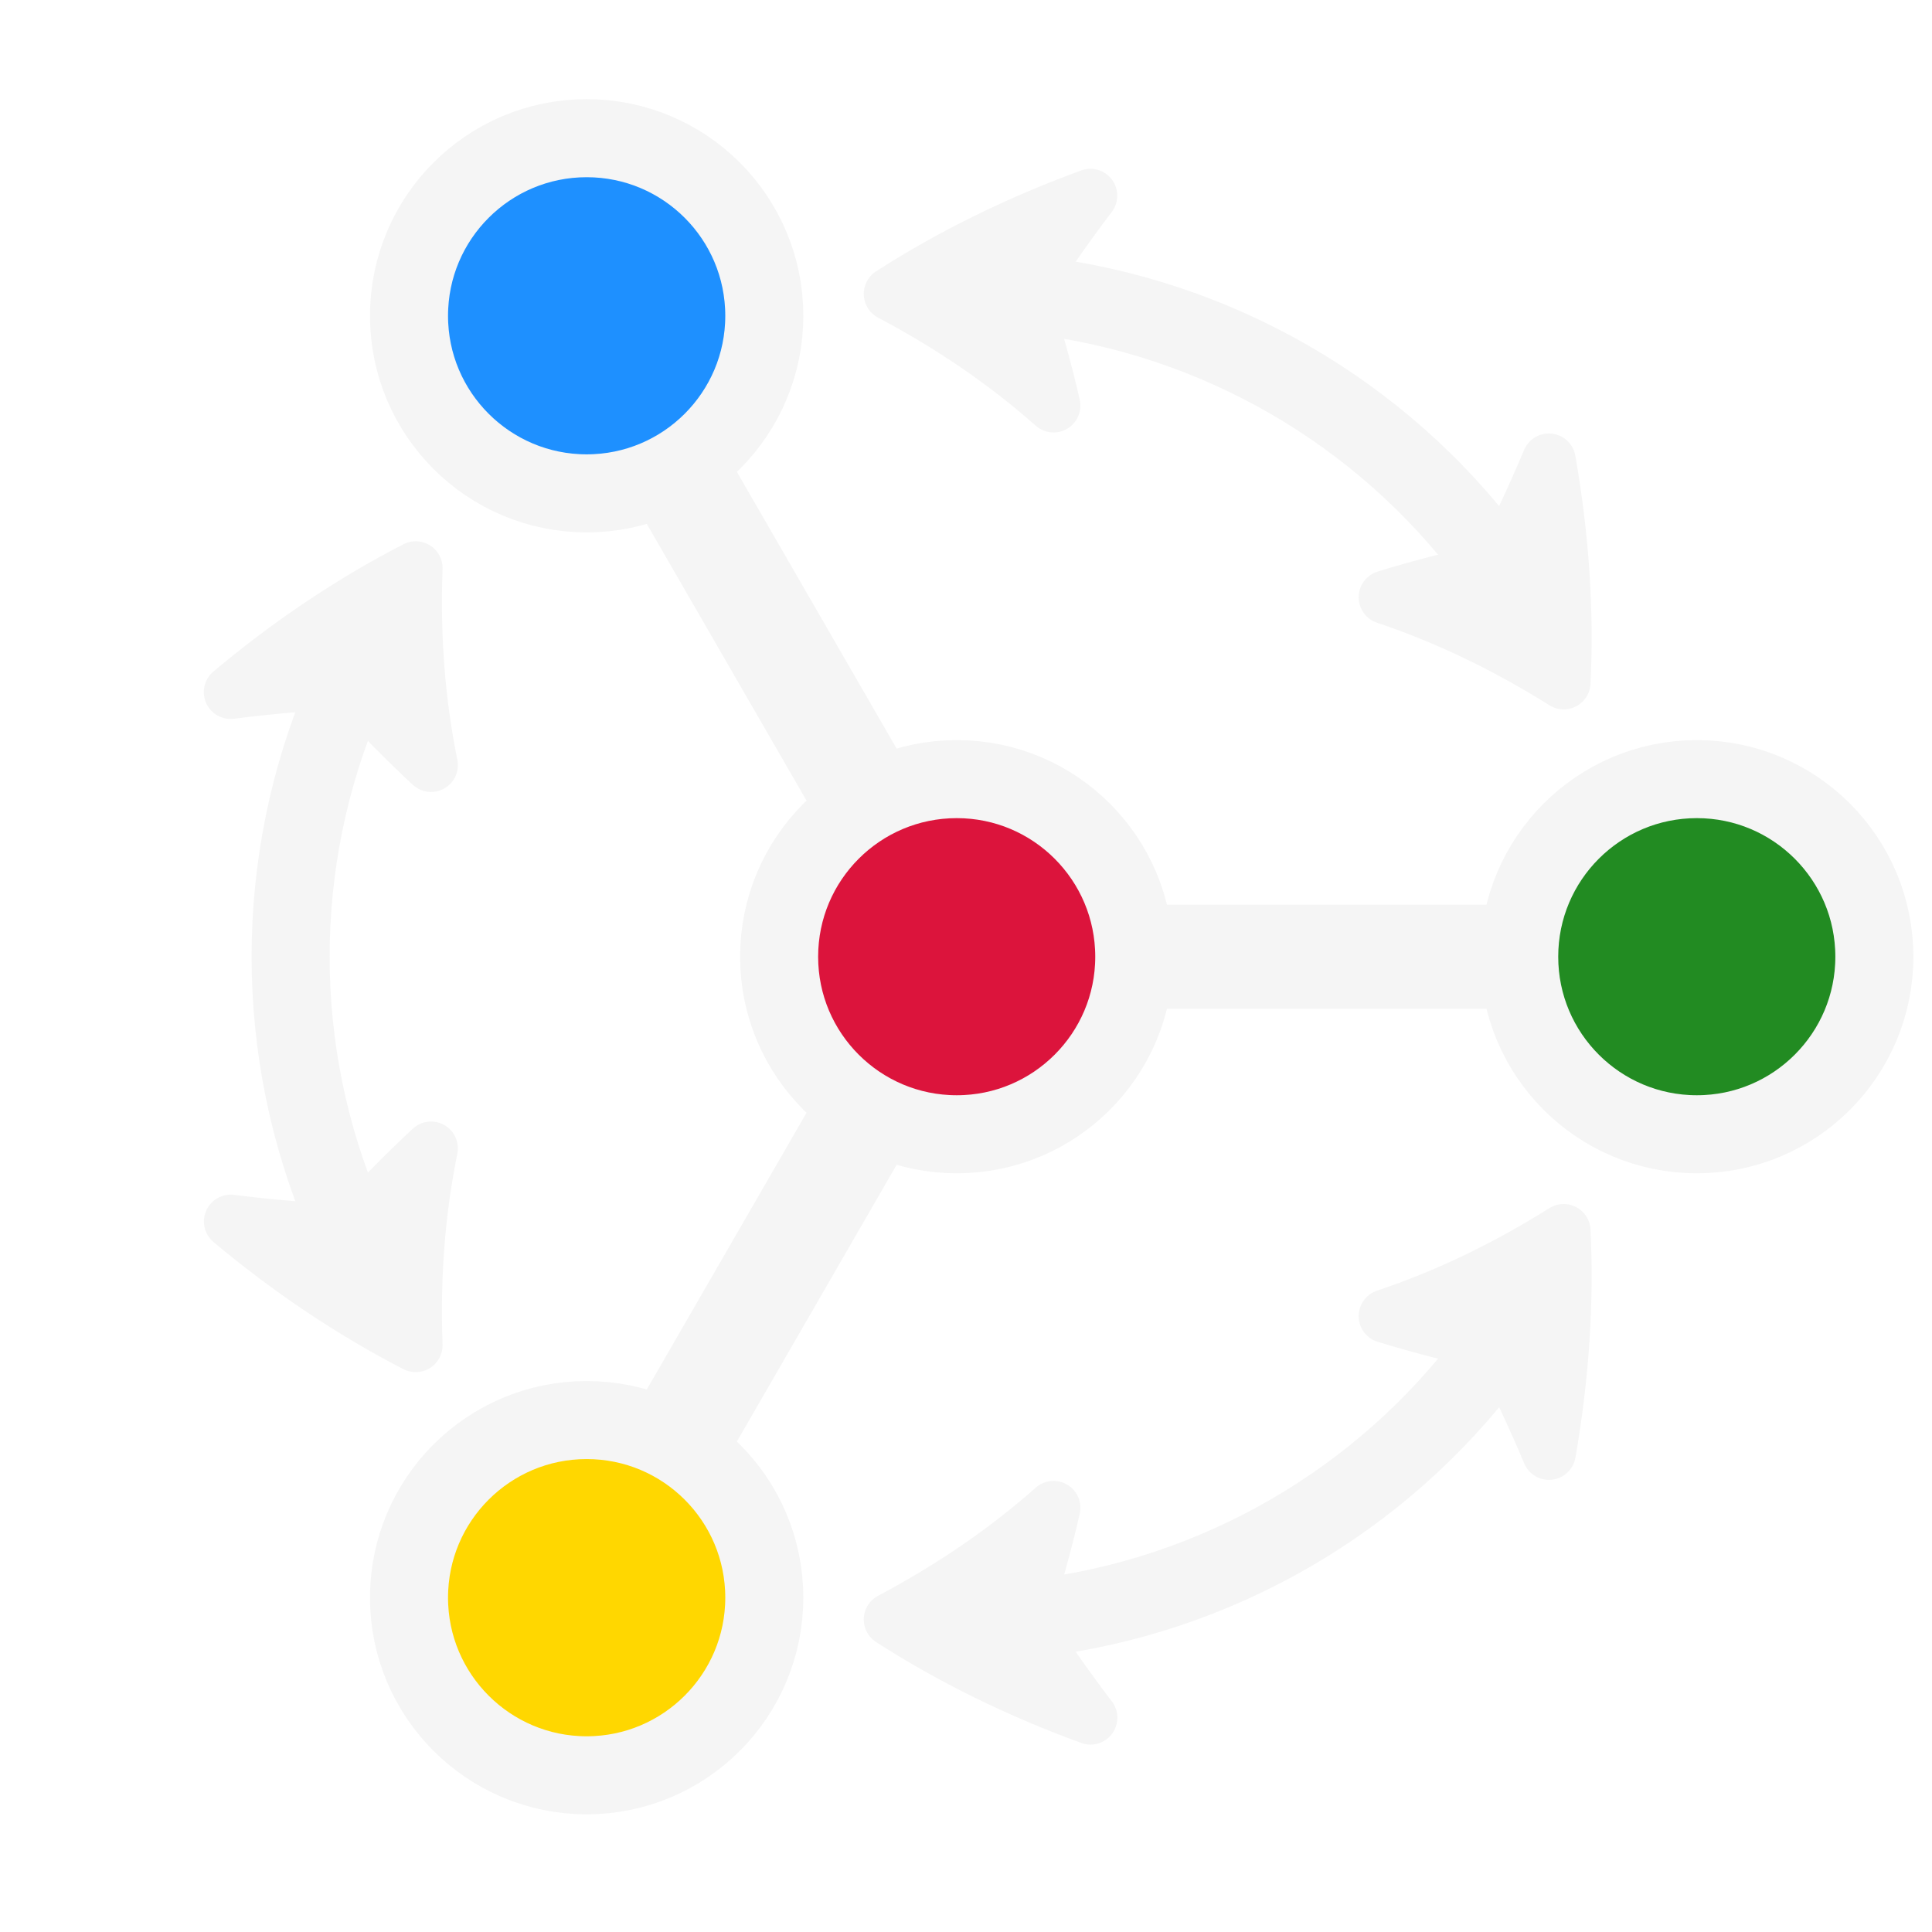
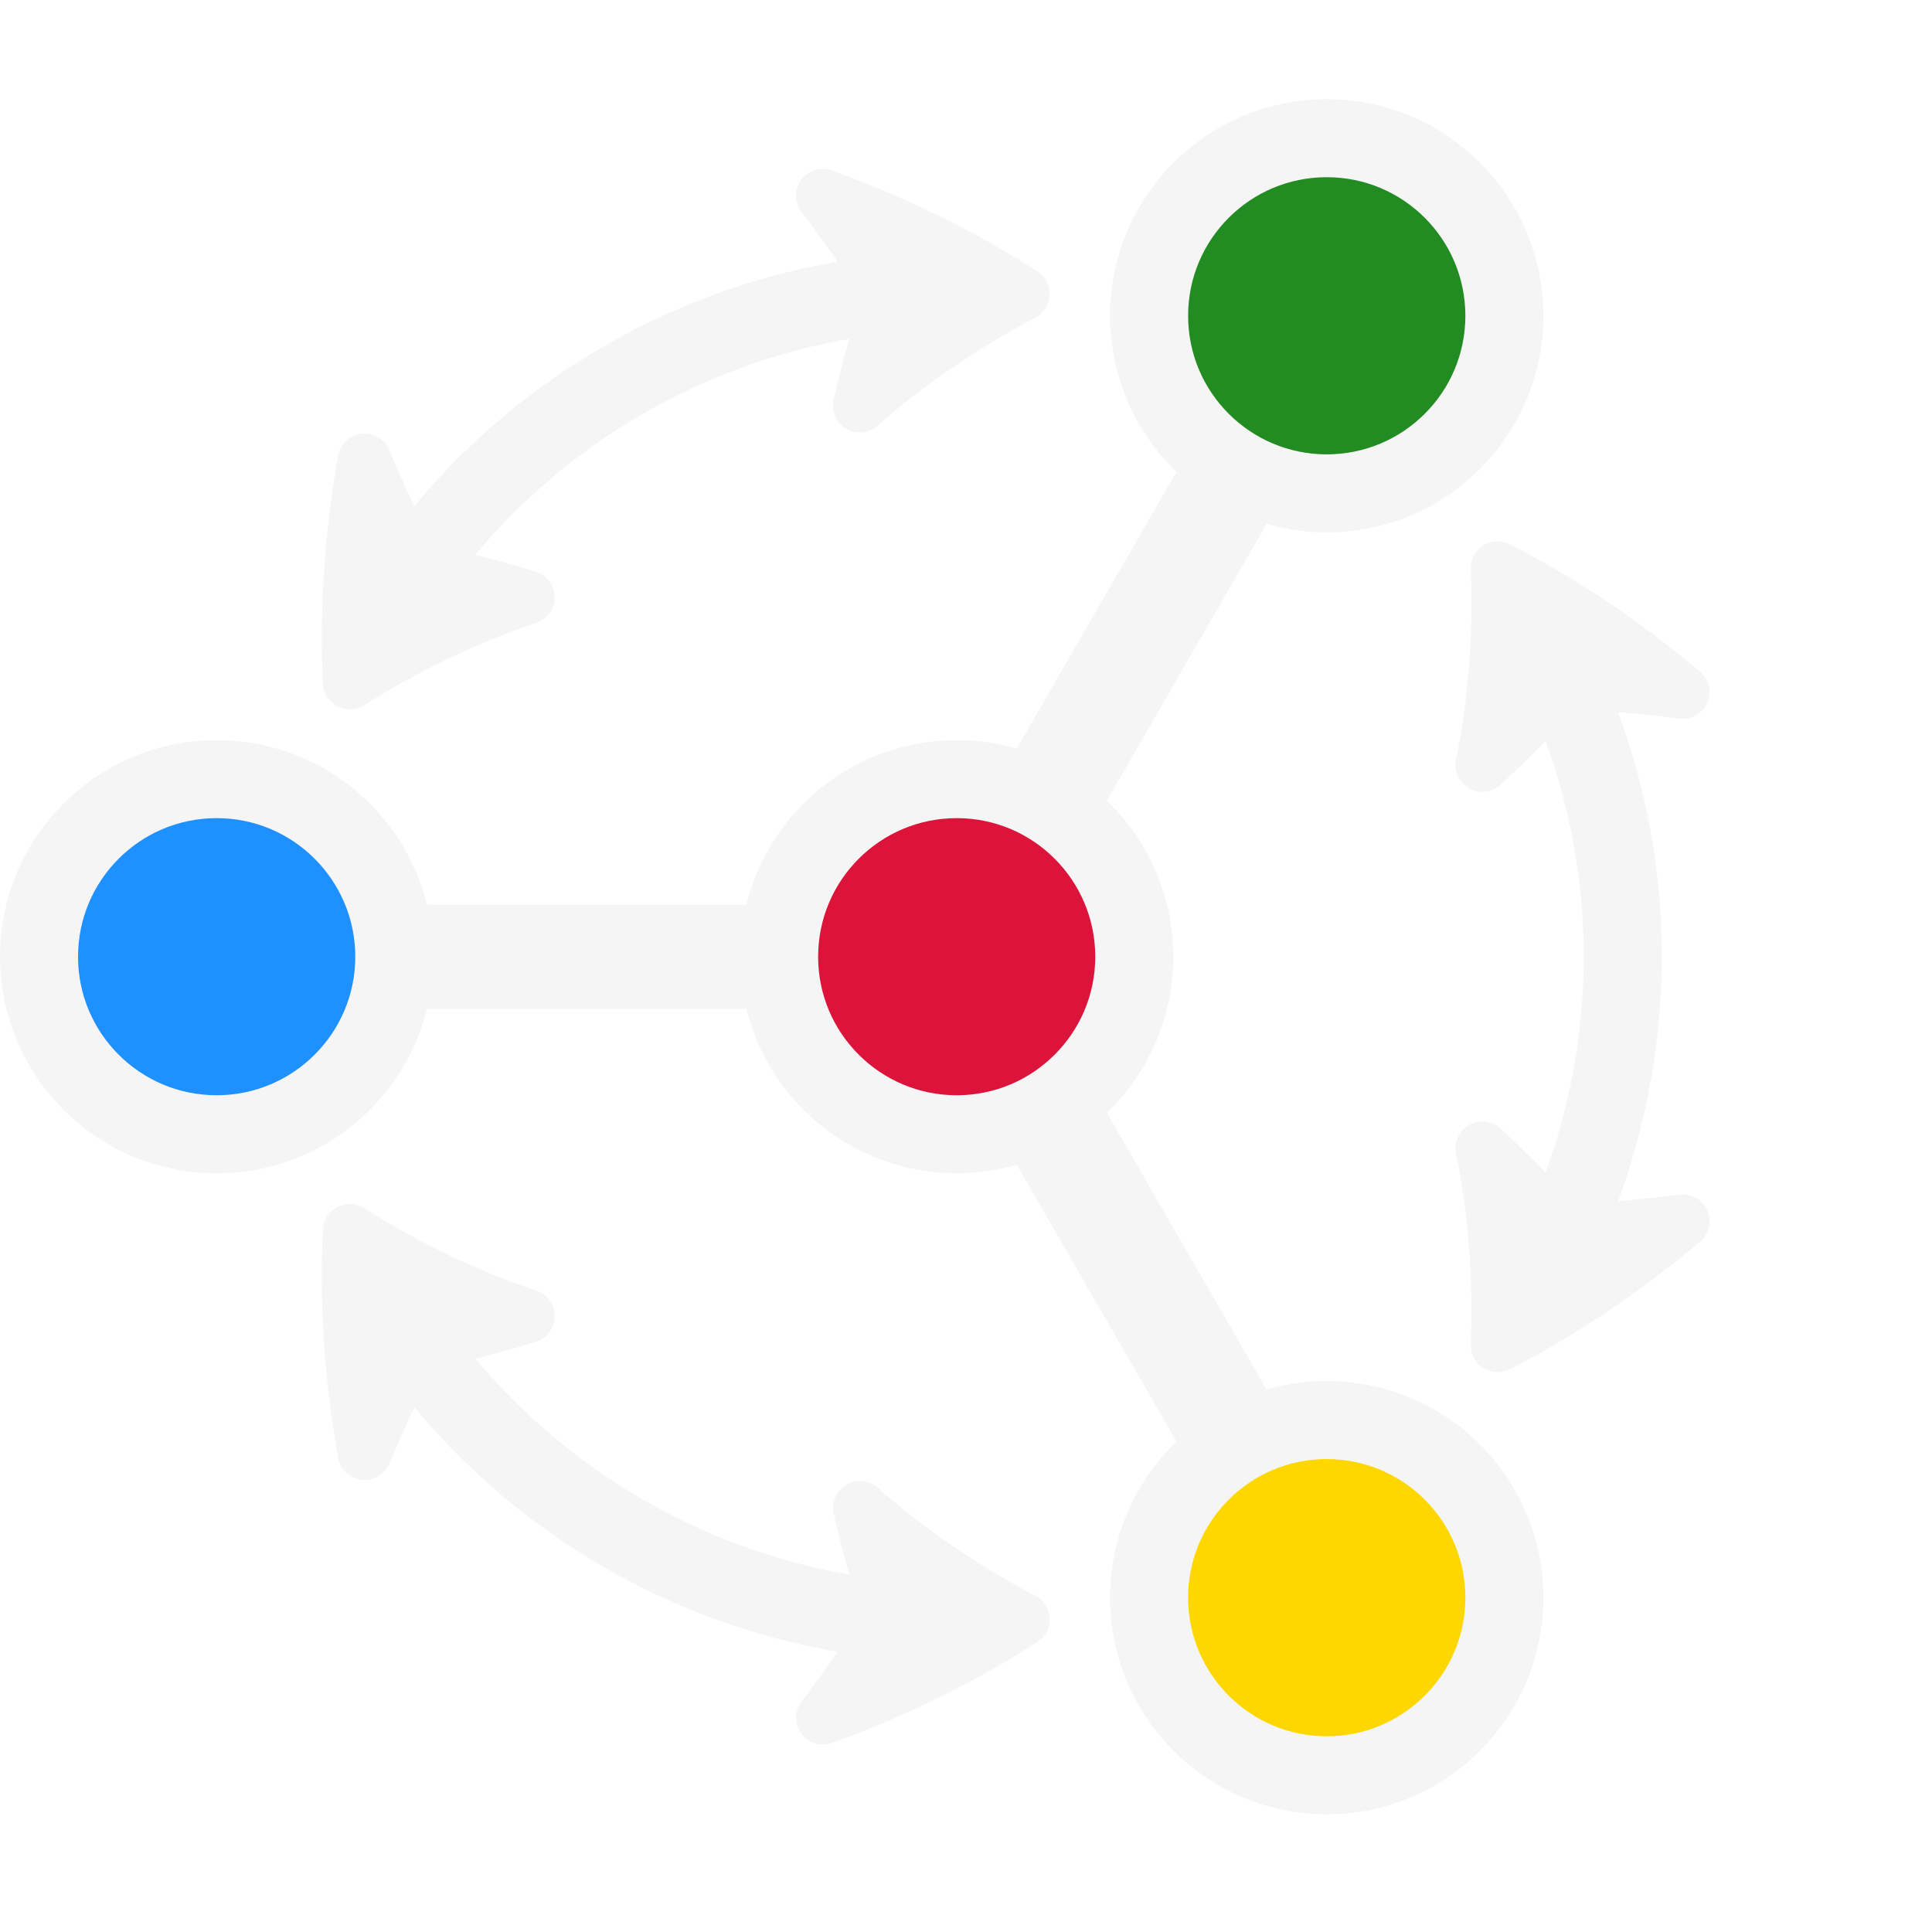
<svg xmlns="http://www.w3.org/2000/svg" width="73.288pt" height="73.288pt" viewBox="0 0 73.288 73.288">
  <defs>
    <clipPath id="clip-0">
      <path clip-rule="nonzero" d="M 0 0 L 72.582 0 L 72.582 72.582 L 0 72.582 Z M 0 0 " />
    </clipPath>
    <clipPath id="clip-1">
      <path clip-rule="nonzero" d="M 0 0 L 72.582 0 L 72.582 72.582 L 0 72.582 Z M 0 0 " />
    </clipPath>
    <clipPath id="clip-2">
-       <path clip-rule="nonzero" d="M 15 0 L 72.582 0 L 72.582 72.582 L 15 72.582 Z M 15 0 " />
+       <path clip-rule="nonzero" d="M 0 0 L 72.582 0 L 72.582 72.582 L 0 72.582 Z M 0 0 " />
    </clipPath>
    <clipPath id="clip-3">
-       <path clip-rule="nonzero" d="M 0 12 L 71 12 L 71 72.582 L 0 72.582 Z M 0 12 " />
+       <path clip-rule="nonzero" d="M 1 0 L 72.582 0 L 72.582 61 L 1 61 Z M 1 0 " />
    </clipPath>
    <clipPath id="clip-4">
+       <path clip-rule="nonzero" d="M 0 0 L 57 0 L 57 72.582 L 0 72.582 Z M 0 0 " />
+     </clipPath>
+     <clipPath id="clip-5">
+       <path clip-rule="nonzero" d="M 1 12 L 72.582 12 L 72.582 72.582 L 1 72.582 Z M 1 12 " />
+     </clipPath>
+     <clipPath id="clip-6">
      <path clip-rule="nonzero" d="M 0 0 L 72.582 0 L 72.582 64 L 0 64 Z M 0 0 " />
    </clipPath>
-     <clipPath id="clip-5">
-       <path clip-rule="nonzero" d="M 0 0 L 55 0 L 55 72.582 L 0 72.582 Z M 0 0 " />
-     </clipPath>
-     <clipPath id="clip-6">
+     <clipPath id="clip-7">
      <path clip-rule="nonzero" d="M 0 9 L 72.582 9 L 72.582 72.582 L 0 72.582 Z M 0 9 " />
    </clipPath>
+     <clipPath id="clip-8">
+       <path clip-rule="nonzero" d="M 17 0 L 72.582 0 L 72.582 72.582 L 17 72.582 Z M 17 0 " />
+     </clipPath>
  </defs>
-   <path fill="none" stroke-width="3.985" stroke-linecap="butt" stroke-linejoin="miter" stroke="rgb(95.999%, 95.999%, 95.999%)" stroke-opacity="1" stroke-miterlimit="10" d="M 5.669 -0.002 L 22.677 -0.002 " transform="matrix(0.990378, 0, 0, -0.990378, 36.29142, 36.29142)" />
  <g clip-path="url(#clip-0)">
-     <path fill="none" stroke-width="3.985" stroke-linecap="butt" stroke-linejoin="miter" stroke="rgb(95.999%, 95.999%, 95.999%)" stroke-opacity="1" stroke-miterlimit="10" d="M -2.834 4.909 L -11.338 19.641 " transform="matrix(0.990378, 0, 0, -0.990378, 36.29142, 36.29142)" />
-     <path fill="none" stroke-width="3.985" stroke-linecap="butt" stroke-linejoin="miter" stroke="rgb(95.999%, 95.999%, 95.999%)" stroke-opacity="1" stroke-miterlimit="10" d="M -2.834 -4.908 L -11.338 -19.64 " transform="matrix(0.990378, 0, 0, -0.990378, 36.29142, 36.29142)" />
+     <path fill="none" stroke-width="3.985" stroke-linecap="butt" stroke-linejoin="miter" stroke="rgb(95.999%, 95.999%, 95.999%)" stroke-opacity="1" stroke-miterlimit="10" d="M 2.833 4.909 L 11.337 19.641 " transform="matrix(0.990378, 0, 0, -0.990378, 36.29142, 36.29142)" />
+   </g>
+   <path fill="none" stroke-width="3.985" stroke-linecap="butt" stroke-linejoin="miter" stroke="rgb(95.999%, 95.999%, 95.999%)" stroke-opacity="1" stroke-miterlimit="10" d="M -5.67 -0.002 L -22.678 -0.002 " transform="matrix(0.990378, 0, 0, -0.990378, 36.29142, 36.29142)" />
+   <g clip-path="url(#clip-1)">
+     <path fill="none" stroke-width="3.985" stroke-linecap="butt" stroke-linejoin="miter" stroke="rgb(95.999%, 95.999%, 95.999%)" stroke-opacity="1" stroke-miterlimit="10" d="M 2.833 -4.908 L 11.337 -19.64 " transform="matrix(0.990378, 0, 0, -0.990378, 36.29142, 36.29142)" />
  </g>
  <path fill-rule="nonzero" fill="rgb(86.4%, 7.999%, 23.499%)" fill-opacity="1" d="M 43.027 36.293 C 43.027 32.57 40.012 29.555 36.293 29.555 C 32.57 29.555 29.555 32.57 29.555 36.293 C 29.555 40.012 32.57 43.027 36.293 43.027 C 40.012 43.027 43.027 40.012 43.027 36.293 Z M 43.027 36.293 " />
-   <g clip-path="url(#clip-1)">
+   <g clip-path="url(#clip-2)">
    <path fill="none" stroke-width="2.989" stroke-linecap="butt" stroke-linejoin="miter" stroke="rgb(95.999%, 95.999%, 95.999%)" stroke-opacity="1" stroke-miterlimit="10" d="M 6.801 -0.002 C 6.801 3.757 3.756 6.802 0.002 6.802 C -3.757 6.802 -6.802 3.757 -6.802 -0.002 C -6.802 -3.756 -3.757 -6.801 0.002 -6.801 C 3.756 -6.801 6.801 -3.756 6.801 -0.002 Z M 6.801 -0.002 " transform="matrix(0.990378, 0, 0, -0.990378, 36.29142, 36.29142)" />
  </g>
-   <path fill-rule="nonzero" fill="rgb(13.199%, 54.5%, 13.199%)" fill-opacity="1" d="M 71.102 36.293 C 71.102 32.57 68.086 29.555 64.367 29.555 C 60.645 29.555 57.629 32.57 57.629 36.293 C 57.629 40.012 60.645 43.027 64.367 43.027 C 68.086 43.027 71.102 40.012 71.102 36.293 Z M 71.102 36.293 " />
-   <g clip-path="url(#clip-2)">
-     <path fill="none" stroke-width="2.989" stroke-linecap="butt" stroke-linejoin="miter" stroke="rgb(95.999%, 95.999%, 95.999%)" stroke-opacity="1" stroke-miterlimit="10" d="M 35.148 -0.002 C 35.148 3.757 32.103 6.802 28.349 6.802 C 24.59 6.802 21.545 3.757 21.545 -0.002 C 21.545 -3.756 24.59 -6.801 28.349 -6.801 C 32.103 -6.801 35.148 -3.756 35.148 -0.002 Z M 35.148 -0.002 " transform="matrix(0.990378, 0, 0, -0.990378, 36.29142, 36.29142)" />
+   <path fill-rule="nonzero" fill="rgb(13.199%, 54.5%, 13.199%)" fill-opacity="1" d="M 57.066 11.98 C 57.066 8.258 54.051 5.242 50.328 5.242 C 46.605 5.242 43.59 8.258 43.59 11.98 C 43.59 15.699 46.605 18.715 50.328 18.715 C 54.051 18.715 57.066 15.699 57.066 11.98 Z M 57.066 11.98 " />
+   <g clip-path="url(#clip-3)">
+     <path fill="none" stroke-width="2.989" stroke-linecap="butt" stroke-linejoin="miter" stroke="rgb(95.999%, 95.999%, 95.999%)" stroke-opacity="1" stroke-miterlimit="10" d="M 20.977 24.547 C 20.977 28.306 17.932 31.351 14.173 31.351 C 10.414 31.351 7.369 28.306 7.369 24.547 C 7.369 20.792 10.414 17.747 14.173 17.747 C 17.932 17.747 20.977 20.792 20.977 24.547 Z M 20.977 24.547 " transform="matrix(0.990378, 0, 0, -0.990378, 36.29142, 36.29142)" />
  </g>
-   <path fill-rule="nonzero" fill="rgb(11.6%, 56.499%, 100%)" fill-opacity="1" stroke-width="2.989" stroke-linecap="butt" stroke-linejoin="miter" stroke="rgb(95.999%, 95.999%, 95.999%)" stroke-opacity="1" stroke-miterlimit="10" d="M -7.37 24.547 C -7.37 28.306 -10.415 31.351 -14.174 31.351 C -17.929 31.351 -20.978 28.306 -20.978 24.547 C -20.978 20.792 -17.929 17.747 -14.174 17.747 C -10.415 17.747 -7.37 20.792 -7.37 24.547 Z M -7.37 24.547 " transform="matrix(0.990378, 0, 0, -0.990378, 36.29142, 36.29142)" />
-   <path fill-rule="nonzero" fill="rgb(100%, 84.399%, 0%)" fill-opacity="1" d="M 28.992 60.605 C 28.992 56.883 25.977 53.867 22.254 53.867 C 18.535 53.867 15.516 56.883 15.516 60.605 C 15.516 64.324 18.535 67.344 22.254 67.344 C 25.977 67.344 28.992 64.324 28.992 60.605 Z M 28.992 60.605 " />
-   <g clip-path="url(#clip-3)">
-     <path fill="none" stroke-width="2.989" stroke-linecap="butt" stroke-linejoin="miter" stroke="rgb(95.999%, 95.999%, 95.999%)" stroke-opacity="1" stroke-miterlimit="10" d="M -7.37 -24.55 C -7.37 -20.791 -10.415 -17.747 -14.174 -17.747 C -17.929 -17.747 -20.978 -20.791 -20.978 -24.55 C -20.978 -28.305 -17.929 -31.354 -14.174 -31.354 C -10.415 -31.354 -7.37 -28.305 -7.37 -24.55 Z M -7.37 -24.55 " transform="matrix(0.990378, 0, 0, -0.990378, 36.29142, 36.29142)" />
+   <path fill-rule="nonzero" fill="rgb(11.6%, 56.499%, 100%)" fill-opacity="1" d="M 14.957 36.293 C 14.957 32.57 11.938 29.555 8.219 29.555 C 4.496 29.555 1.48 32.57 1.48 36.293 C 1.48 40.012 4.496 43.027 8.219 43.027 C 11.938 43.027 14.957 40.012 14.957 36.293 Z M 14.957 36.293 " />
+   <g clip-path="url(#clip-4)">
+     <path fill="none" stroke-width="2.989" stroke-linecap="butt" stroke-linejoin="miter" stroke="rgb(95.999%, 95.999%, 95.999%)" stroke-opacity="1" stroke-miterlimit="10" d="M -21.542 -0.002 C -21.542 3.757 -24.591 6.802 -28.345 6.802 C -32.104 6.802 -35.149 3.757 -35.149 -0.002 C -35.149 -3.756 -32.104 -6.801 -28.345 -6.801 C -24.591 -6.801 -21.542 -3.756 -21.542 -0.002 Z M -21.542 -0.002 " transform="matrix(0.990378, 0, 0, -0.990378, 36.29142, 36.29142)" />
  </g>
-   <g clip-path="url(#clip-4)">
-     <path fill="none" stroke-width="2.989" stroke-linecap="butt" stroke-linejoin="miter" stroke="rgb(95.999%, 95.999%, 95.999%)" stroke-opacity="1" stroke-miterlimit="10" d="M 20.433 15.282 C 16.256 20.867 9.945 24.512 3.019 25.336 " transform="matrix(0.990378, 0, 0, -0.990378, 36.29142, 36.29142)" />
+   <path fill-rule="nonzero" fill="rgb(100%, 84.399%, 0%)" fill-opacity="1" d="M 57.066 60.605 C 57.066 56.883 54.051 53.867 50.328 53.867 C 46.605 53.867 43.59 56.883 43.59 60.605 C 43.59 64.324 46.605 67.344 50.328 67.344 C 54.051 67.344 57.066 64.324 57.066 60.605 Z M 57.066 60.605 " />
+   <g clip-path="url(#clip-5)">
+     <path fill="none" stroke-width="2.989" stroke-linecap="butt" stroke-linejoin="miter" stroke="rgb(95.999%, 95.999%, 95.999%)" stroke-opacity="1" stroke-miterlimit="10" d="M 20.977 -24.55 C 20.977 -20.791 17.932 -17.747 14.173 -17.747 C 10.414 -17.747 7.369 -20.791 7.369 -24.55 C 7.369 -28.305 10.414 -31.354 14.173 -31.354 C 17.932 -31.354 20.977 -28.305 20.977 -24.55 Z M 20.977 -24.55 " transform="matrix(0.990378, 0, 0, -0.990378, 36.29142, 36.29142)" />
  </g>
-   <path fill-rule="nonzero" fill="rgb(95.999%, 95.999%, 95.999%)" fill-opacity="1" stroke-width="2.057" stroke-linecap="butt" stroke-linejoin="round" stroke="rgb(95.999%, 95.999%, 95.999%)" stroke-opacity="1" stroke-miterlimit="10" d="M 23.249 10.502 C 23.383 13.247 23.193 16.103 22.681 19.013 C 22.085 17.594 21.438 16.209 20.732 14.868 C 19.265 14.568 17.829 14.202 16.425 13.768 C 18.721 12.999 21.012 11.906 23.249 10.502 Z M 23.249 10.502 " transform="matrix(0.990378, 0, 0, -0.990378, 36.29142, 36.29142)" />
-   <path fill-rule="nonzero" fill="rgb(95.999%, 95.999%, 95.999%)" fill-opacity="1" stroke-width="2.057" stroke-linecap="butt" stroke-linejoin="round" stroke="rgb(95.999%, 95.999%, 95.999%)" stroke-opacity="1" stroke-miterlimit="10" d="M -2.531 25.387 C -0.196 24.153 1.899 22.713 3.709 21.108 C 3.382 22.54 2.979 23.967 2.51 25.391 C 3.315 26.669 4.19 27.923 5.121 29.15 C 2.348 28.136 -0.219 26.874 -2.531 25.387 Z M -2.531 25.387 " transform="matrix(0.990378, 0, 0, -0.990378, 36.29142, 36.29142)" />
-   <g clip-path="url(#clip-5)">
-     <path fill="none" stroke-width="2.989" stroke-linecap="butt" stroke-linejoin="miter" stroke="rgb(95.999%, 95.999%, 95.999%)" stroke-opacity="1" stroke-miterlimit="10" d="M -23.451 10.052 C -26.2 3.643 -26.2 -3.642 -23.451 -10.051 " transform="matrix(0.990378, 0, 0, -0.990378, 36.29142, 36.29142)" />
+   <g clip-path="url(#clip-6)">
+     <path fill="none" stroke-width="2.989" stroke-linecap="butt" stroke-linejoin="miter" stroke="rgb(95.999%, 95.999%, 95.999%)" stroke-opacity="1" stroke-miterlimit="10" d="M -3.02 25.336 C -9.946 24.512 -16.256 20.867 -20.433 15.282 " transform="matrix(0.990378, 0, 0, -0.990378, 36.29142, 36.29142)" />
  </g>
-   <path fill-rule="nonzero" fill="rgb(95.999%, 95.999%, 95.999%)" fill-opacity="1" stroke-width="2.057" stroke-linecap="butt" stroke-linejoin="round" stroke="rgb(95.999%, 95.999%, 95.999%)" stroke-opacity="1" stroke-miterlimit="10" d="M -20.721 14.884 C -23.163 13.626 -25.545 12.036 -27.809 10.135 C -26.279 10.332 -24.756 10.462 -23.246 10.522 C -22.248 9.401 -21.21 8.34 -20.134 7.339 C -20.619 9.713 -20.82 12.245 -20.721 14.884 Z M -20.721 14.884 " transform="matrix(0.990378, 0, 0, -0.990378, 36.29142, 36.29142)" />
-   <path fill-rule="nonzero" fill="rgb(95.999%, 95.999%, 95.999%)" fill-opacity="1" stroke-width="2.057" stroke-linecap="butt" stroke-linejoin="round" stroke="rgb(95.999%, 95.999%, 95.999%)" stroke-opacity="1" stroke-miterlimit="10" d="M -20.721 -14.883 C -20.82 -12.244 -20.619 -9.712 -20.134 -7.342 C -21.21 -8.344 -22.248 -9.405 -23.242 -10.521 C -24.756 -10.462 -26.279 -10.335 -27.805 -10.142 C -25.541 -12.035 -23.163 -13.625 -20.721 -14.883 Z M -20.721 -14.883 " transform="matrix(0.990378, 0, 0, -0.990378, 36.29142, 36.29142)" />
-   <g clip-path="url(#clip-6)">
-     <path fill="none" stroke-width="2.989" stroke-linecap="butt" stroke-linejoin="miter" stroke="rgb(95.999%, 95.999%, 95.999%)" stroke-opacity="1" stroke-miterlimit="10" d="M 3.019 -25.335 C 9.945 -24.511 16.256 -20.866 20.433 -15.281 " transform="matrix(0.990378, 0, 0, -0.990378, 36.29142, 36.29142)" />
+   <path fill-rule="nonzero" fill="rgb(95.999%, 95.999%, 95.999%)" fill-opacity="1" stroke-width="2.057" stroke-linecap="butt" stroke-linejoin="round" stroke="rgb(95.999%, 95.999%, 95.999%)" stroke-opacity="1" stroke-miterlimit="10" d="M 2.53 25.387 C 0.218 26.874 -2.349 28.136 -5.126 29.15 C -4.191 27.923 -3.319 26.669 -2.511 25.391 C -2.984 23.967 -3.383 22.54 -3.71 21.108 C -1.9 22.713 0.195 24.153 2.53 25.387 Z M 2.53 25.387 " transform="matrix(0.990378, 0, 0, -0.990378, 36.29142, 36.29142)" />
+   <path fill-rule="nonzero" fill="rgb(95.999%, 95.999%, 95.999%)" fill-opacity="1" stroke-width="2.057" stroke-linecap="butt" stroke-linejoin="round" stroke="rgb(95.999%, 95.999%, 95.999%)" stroke-opacity="1" stroke-miterlimit="10" d="M -23.249 10.502 C -21.013 11.906 -18.722 12.999 -16.426 13.764 C -17.83 14.198 -19.266 14.564 -20.733 14.868 C -21.439 16.205 -22.09 17.59 -22.685 19.009 C -23.194 16.103 -23.384 13.247 -23.249 10.502 Z M -23.249 10.502 " transform="matrix(0.990378, 0, 0, -0.990378, 36.29142, 36.29142)" />
+   <g clip-path="url(#clip-7)">
+     <path fill="none" stroke-width="2.989" stroke-linecap="butt" stroke-linejoin="miter" stroke="rgb(95.999%, 95.999%, 95.999%)" stroke-opacity="1" stroke-miterlimit="10" d="M -20.429 -15.281 C -16.252 -20.866 -9.946 -24.511 -3.02 -25.335 " transform="matrix(0.990378, 0, 0, -0.990378, 36.29142, 36.29142)" />
  </g>
-   <path fill-rule="nonzero" fill="rgb(95.999%, 95.999%, 95.999%)" fill-opacity="1" stroke-width="2.057" stroke-linecap="butt" stroke-linejoin="round" stroke="rgb(95.999%, 95.999%, 95.999%)" stroke-opacity="1" stroke-miterlimit="10" d="M -2.531 -25.386 C -0.219 -26.873 2.348 -28.139 5.125 -29.149 C 4.19 -27.923 3.319 -26.668 2.51 -25.39 C 2.983 -23.97 3.382 -22.539 3.709 -21.107 C 1.899 -22.712 -0.196 -24.152 -2.531 -25.386 Z M -2.531 -25.386 " transform="matrix(0.990378, 0, 0, -0.990378, 36.29142, 36.29142)" />
-   <path fill-rule="nonzero" fill="rgb(95.999%, 95.999%, 95.999%)" fill-opacity="1" stroke-width="2.057" stroke-linecap="butt" stroke-linejoin="round" stroke="rgb(95.999%, 95.999%, 95.999%)" stroke-opacity="1" stroke-miterlimit="10" d="M 23.249 -10.501 C 21.012 -11.905 18.721 -13.002 16.425 -13.767 C 17.829 -14.197 19.269 -14.567 20.736 -14.867 C 21.438 -16.208 22.089 -17.589 22.685 -19.009 C 23.193 -16.102 23.383 -13.246 23.249 -10.501 Z M 23.249 -10.501 " transform="matrix(0.990378, 0, 0, -0.990378, 36.29142, 36.29142)" />
+   <path fill-rule="nonzero" fill="rgb(95.999%, 95.999%, 95.999%)" fill-opacity="1" stroke-width="2.057" stroke-linecap="butt" stroke-linejoin="round" stroke="rgb(95.999%, 95.999%, 95.999%)" stroke-opacity="1" stroke-miterlimit="10" d="M -23.249 -10.501 C -23.384 -13.246 -23.194 -16.106 -22.682 -19.013 C -22.086 -17.593 -21.439 -16.208 -20.733 -14.867 C -19.266 -14.567 -17.83 -14.201 -16.426 -13.767 C -18.722 -13.002 -21.013 -11.909 -23.249 -10.501 Z M -23.249 -10.501 " transform="matrix(0.990378, 0, 0, -0.990378, 36.29142, 36.29142)" />
+   <path fill-rule="nonzero" fill="rgb(95.999%, 95.999%, 95.999%)" fill-opacity="1" stroke-width="2.057" stroke-linecap="butt" stroke-linejoin="round" stroke="rgb(95.999%, 95.999%, 95.999%)" stroke-opacity="1" stroke-miterlimit="10" d="M 2.53 -25.386 C 0.195 -24.152 -1.896 -22.712 -3.706 -21.107 C -3.383 -22.539 -2.98 -23.97 -2.507 -25.39 C -3.316 -26.668 -4.191 -27.923 -5.122 -29.149 C -2.349 -28.139 0.218 -26.873 2.53 -25.386 Z M 2.53 -25.386 " transform="matrix(0.990378, 0, 0, -0.990378, 36.29142, 36.29142)" />
+   <g clip-path="url(#clip-8)">
+     <path fill="none" stroke-width="2.989" stroke-linecap="butt" stroke-linejoin="miter" stroke="rgb(95.999%, 95.999%, 95.999%)" stroke-opacity="1" stroke-miterlimit="10" d="M 23.45 -10.051 C 26.199 -3.642 26.199 3.643 23.45 10.052 " transform="matrix(0.990378, 0, 0, -0.990378, 36.29142, 36.29142)" />
+   </g>
+   <path fill-rule="nonzero" fill="rgb(95.999%, 95.999%, 95.999%)" fill-opacity="1" stroke-width="2.057" stroke-linecap="butt" stroke-linejoin="round" stroke="rgb(95.999%, 95.999%, 95.999%)" stroke-opacity="1" stroke-miterlimit="10" d="M 20.72 -14.883 C 23.166 -13.625 25.544 -12.035 27.808 -10.134 C 26.278 -10.331 24.755 -10.462 23.245 -10.521 C 22.251 -9.401 21.213 -8.34 20.137 -7.342 C 20.618 -9.712 20.819 -12.244 20.72 -14.883 Z M 20.72 -14.883 " transform="matrix(0.990378, 0, 0, -0.990378, 36.29142, 36.29142)" />
+   <path fill-rule="nonzero" fill="rgb(95.999%, 95.999%, 95.999%)" fill-opacity="1" stroke-width="2.057" stroke-linecap="butt" stroke-linejoin="round" stroke="rgb(95.999%, 95.999%, 95.999%)" stroke-opacity="1" stroke-miterlimit="10" d="M 20.72 14.884 C 20.819 12.245 20.618 9.713 20.133 7.343 C 21.21 8.34 22.247 9.401 23.245 10.522 C 24.755 10.462 26.278 10.332 27.804 10.139 C 25.544 12.036 23.166 13.626 20.72 14.884 Z M 20.72 14.884 " transform="matrix(0.990378, 0, 0, -0.990378, 36.29142, 36.29142)" />
</svg>
